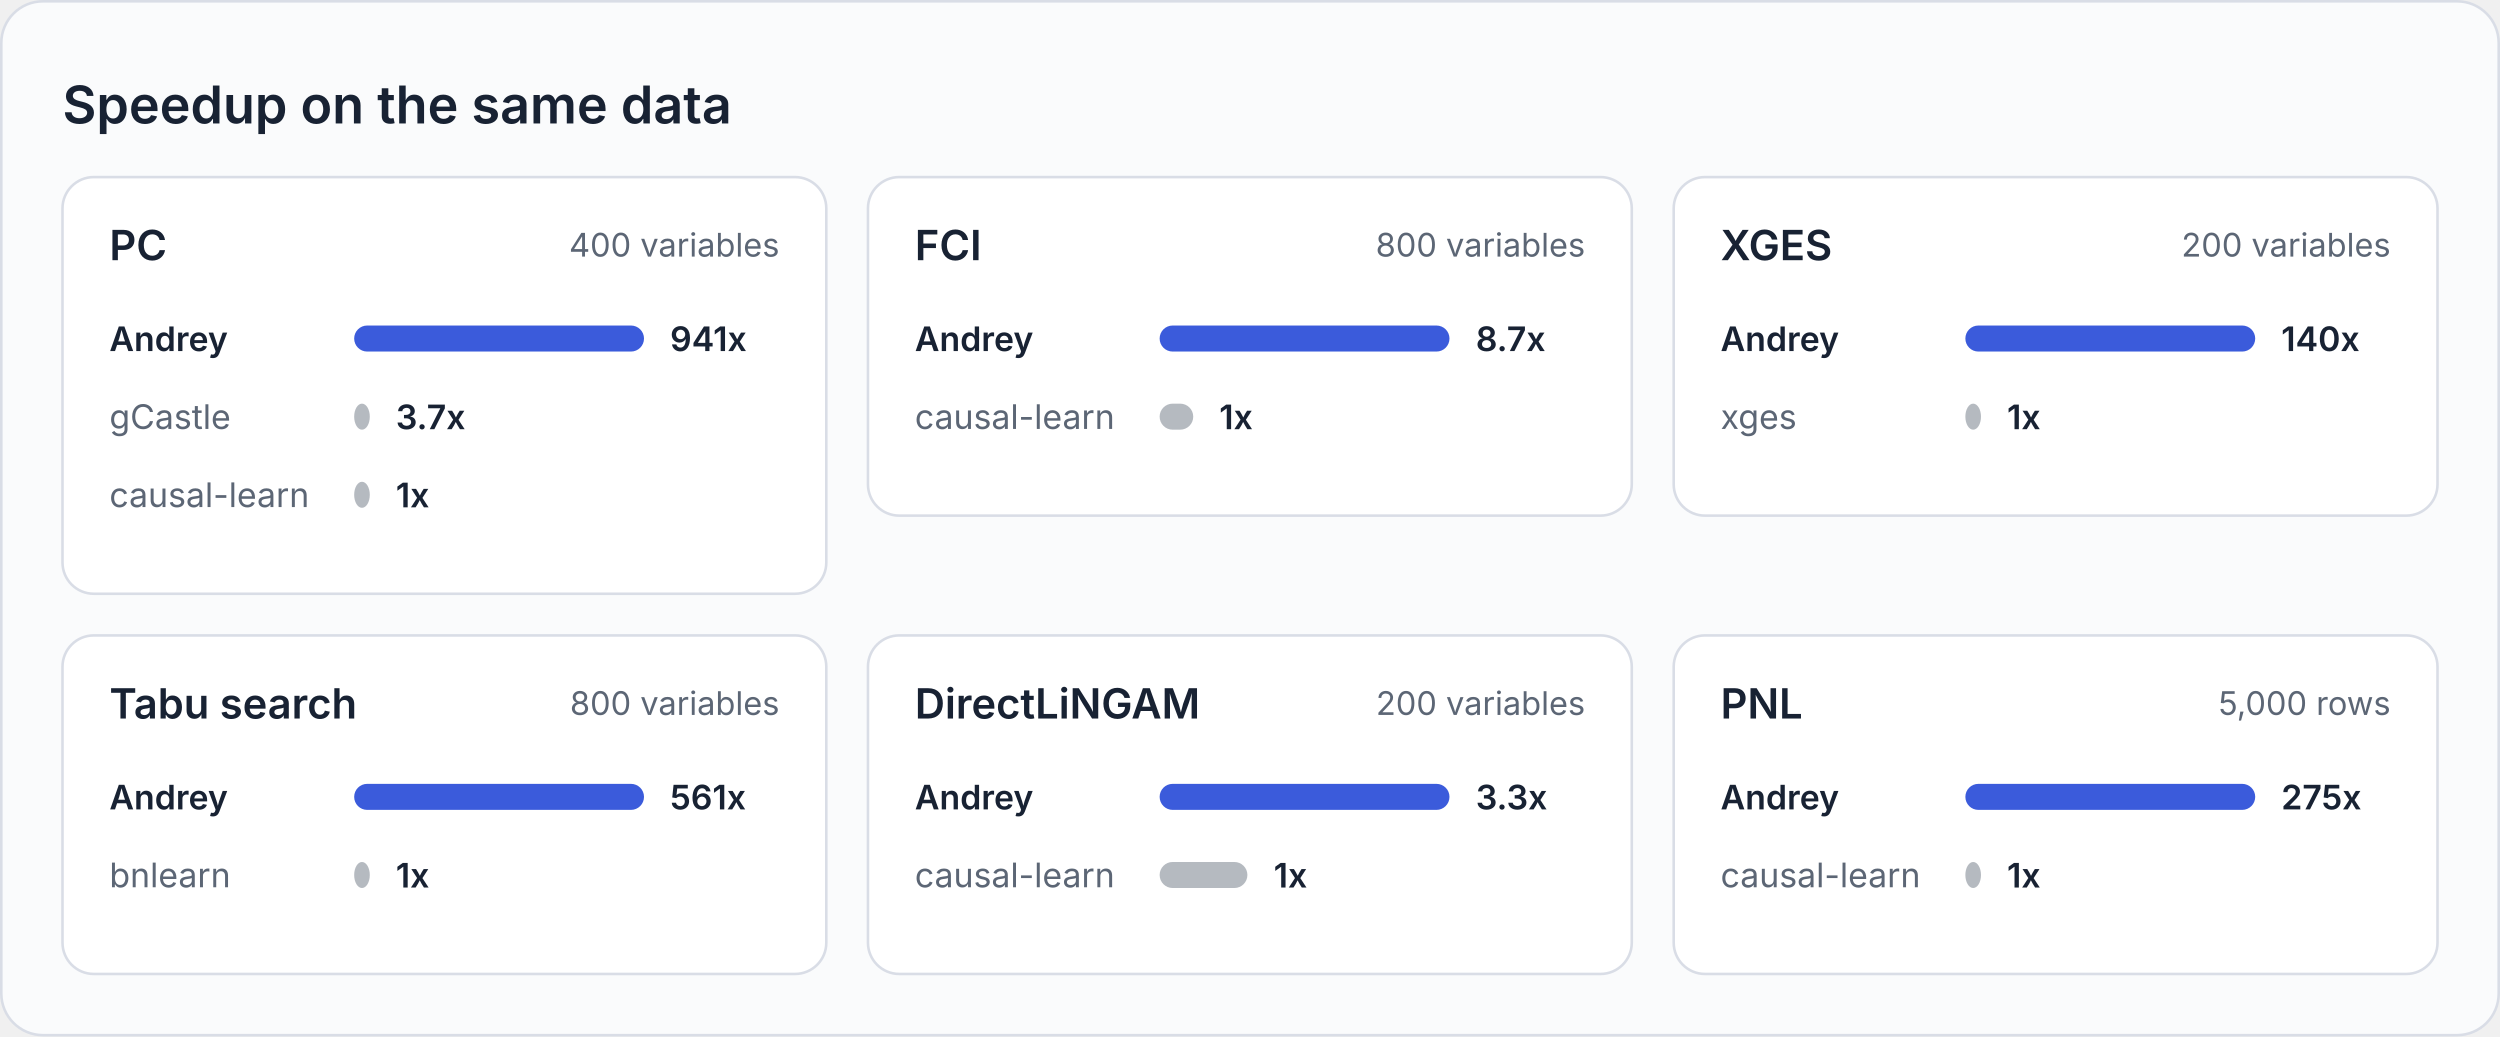
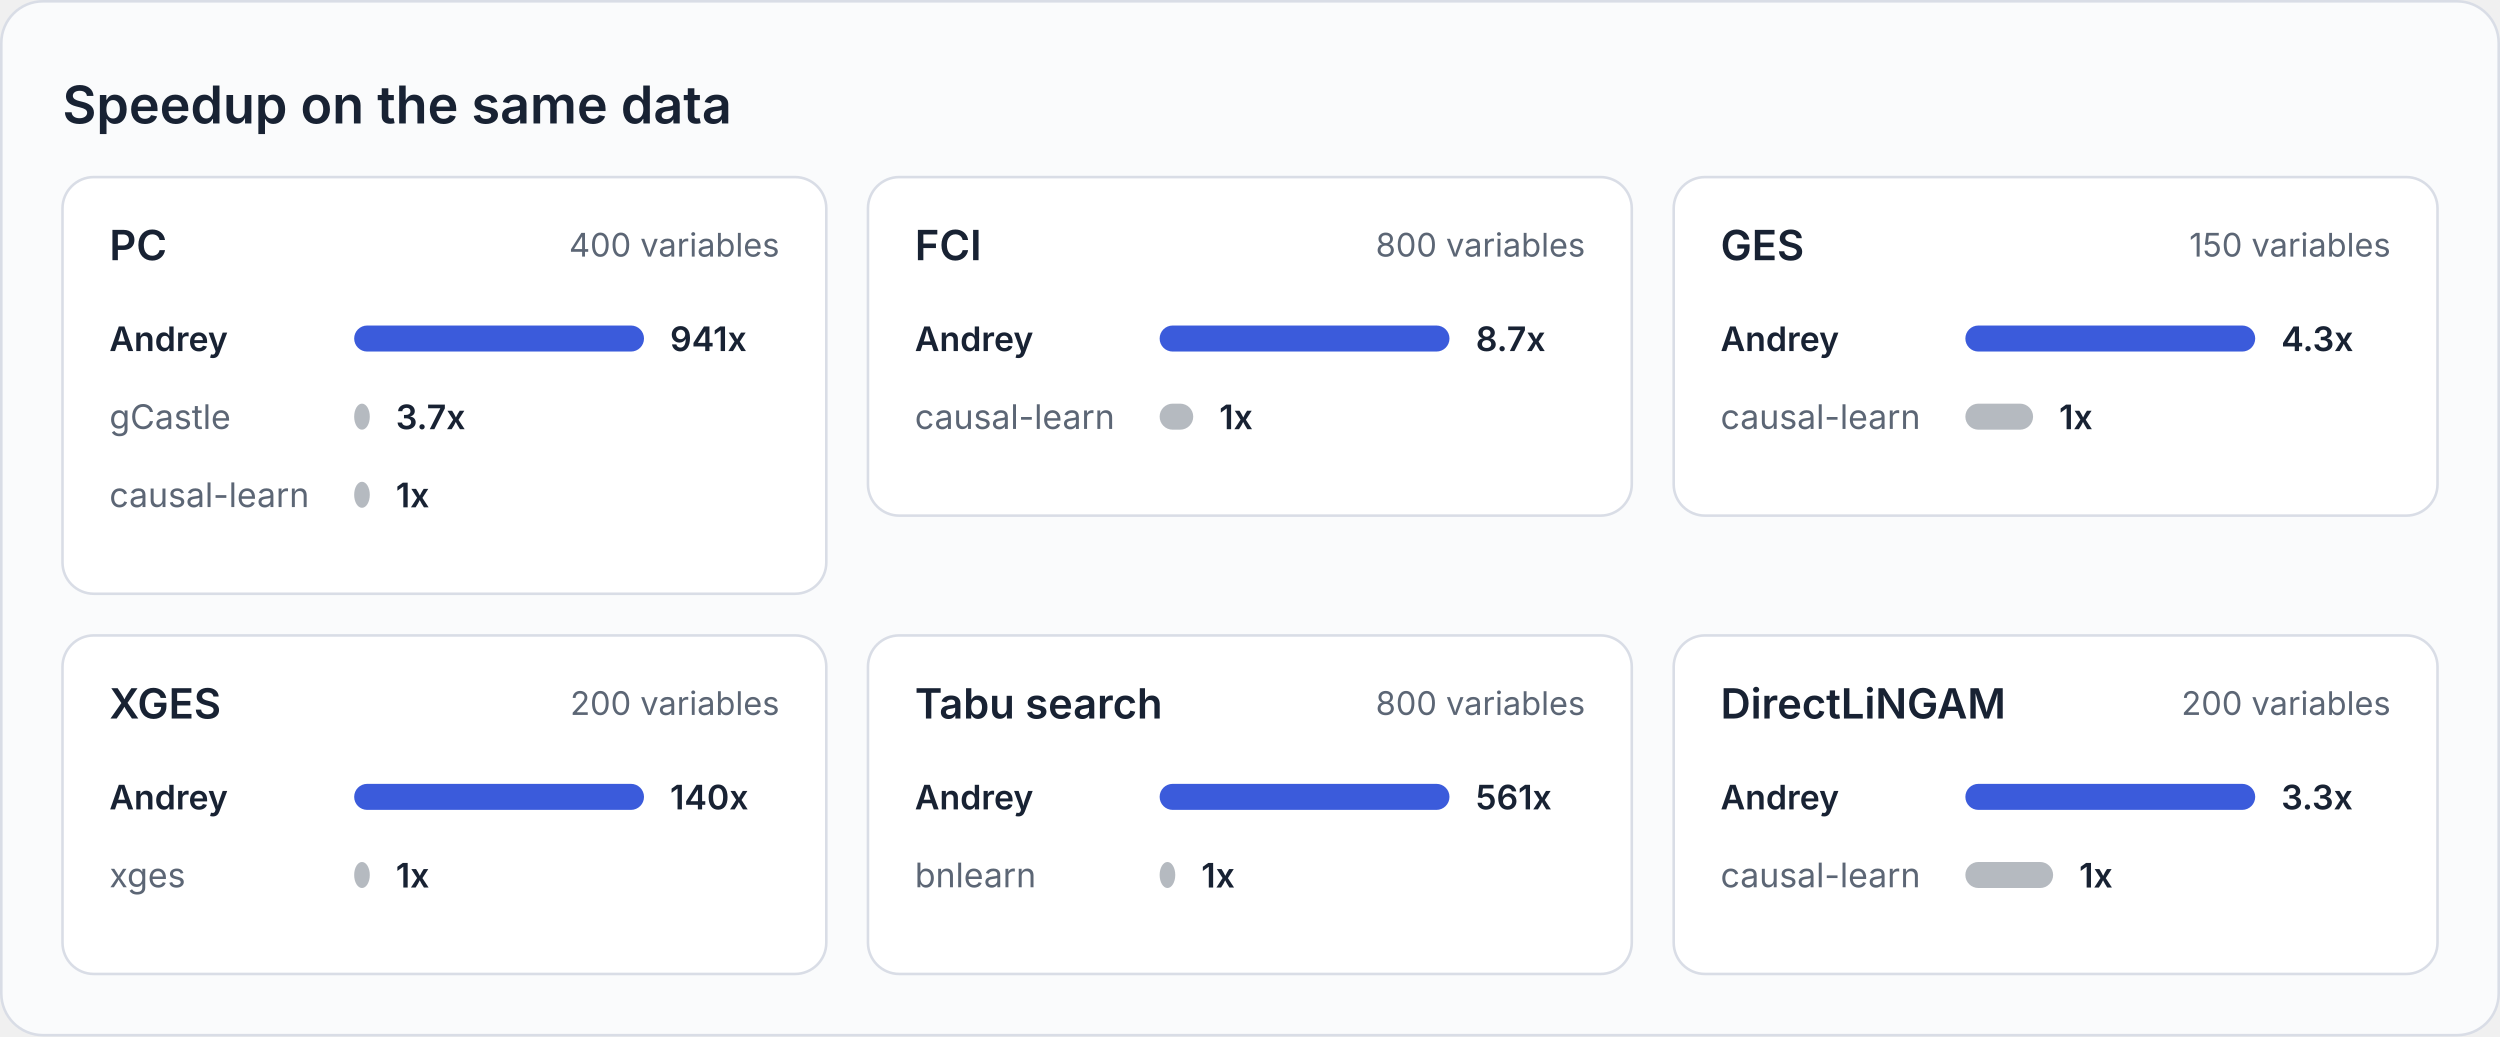
<svg xmlns="http://www.w3.org/2000/svg" width="960" height="398" viewBox="0 0 960 398" font-family="Inter, -apple-system, BlinkMacSystemFont, 'Segoe UI', Helvetica, Arial, sans-serif" role="img" aria-labelledby="chart-title chart-desc">
  <rect x="0.5" y="0.5" width="959" height="397" rx="16" fill="#fafbfc" stroke="#d9dde6" />
  <text x="24.0" y="40.0" font-size="20" font-weight="600" fill="#182233" text-anchor="start" dominant-baseline="middle">Speedup on the same data</text>
  <rect x="24.0" y="68.0" width="293.3" height="160" rx="12" fill="#ffffff" stroke="#d9dde6" />
  <text x="42.0" y="94.0" font-size="16" font-weight="600" fill="#182233" text-anchor="start" dominant-baseline="middle">PC</text>
  <text x="299.3" y="94.0" font-size="12.5" font-weight="400" fill="#5c6675" text-anchor="end" dominant-baseline="middle">400 variables</text>
  <text x="42.0" y="130.0" font-size="13" font-weight="600" fill="#182233" text-anchor="start" dominant-baseline="middle">Andrey</text>
  <rect x="136.0" y="125.0" width="111.3" height="10" rx="5" fill="#3b5bdb" />
  <text x="257.3" y="130.0" font-size="13" font-weight="600" fill="#182233" text-anchor="start" dominant-baseline="middle">941x</text>
  <text x="42.0" y="160.0" font-size="13" font-weight="400" fill="#5c6675" text-anchor="start" dominant-baseline="middle">gCastle</text>
  <rect x="136.0" y="155.0" width="6.0" height="10" rx="5" fill="#5c6675" fill-opacity="0.45" />
  <text x="152.0" y="160.0" font-size="13" font-weight="600" fill="#182233" text-anchor="start" dominant-baseline="middle">3.7x</text>
  <text x="42.0" y="190.0" font-size="13" font-weight="400" fill="#5c6675" text-anchor="start" dominant-baseline="middle">causal-learn</text>
  <rect x="136.0" y="185.0" width="6.0" height="10" rx="5" fill="#5c6675" fill-opacity="0.45" />
  <text x="152.0" y="190.0" font-size="13" font-weight="600" fill="#182233" text-anchor="start" dominant-baseline="middle">1x</text>
  <rect x="333.3" y="68.0" width="293.3" height="130" rx="12" fill="#ffffff" stroke="#d9dde6" />
  <text x="351.3" y="94.0" font-size="16" font-weight="600" fill="#182233" text-anchor="start" dominant-baseline="middle">FCI</text>
  <text x="608.7" y="94.0" font-size="12.5" font-weight="400" fill="#5c6675" text-anchor="end" dominant-baseline="middle">800 variables</text>
  <text x="351.3" y="130.0" font-size="13" font-weight="600" fill="#182233" text-anchor="start" dominant-baseline="middle">Andrey</text>
  <rect x="445.3" y="125.0" width="111.3" height="10" rx="5" fill="#3b5bdb" />
  <text x="566.7" y="130.0" font-size="13" font-weight="600" fill="#182233" text-anchor="start" dominant-baseline="middle">8.7x</text>
  <text x="351.3" y="160.0" font-size="13" font-weight="400" fill="#5c6675" text-anchor="start" dominant-baseline="middle">causal-learn</text>
  <rect x="445.3" y="155.0" width="12.9" height="10" rx="5" fill="#5c6675" fill-opacity="0.45" />
  <text x="468.2" y="160.0" font-size="13" font-weight="600" fill="#182233" text-anchor="start" dominant-baseline="middle">1x</text>
  <rect x="642.7" y="68.0" width="293.3" height="130" rx="12" fill="#ffffff" stroke="#d9dde6" />
-   <text x="660.7" y="94.0" font-size="16" font-weight="600" fill="#182233" text-anchor="start" dominant-baseline="middle">XGES</text>
-   <text x="918.0" y="94.0" font-size="12.5" font-weight="400" fill="#5c6675" text-anchor="end" dominant-baseline="middle">200 variables</text>
+   <text x="660.7" y="94.0" font-size="16" font-weight="600" fill="#182233" text-anchor="start" dominant-baseline="middle">GES</text>
+   <text x="918.0" y="94.0" font-size="12.5" font-weight="400" fill="#5c6675" text-anchor="end" dominant-baseline="middle">150 variables</text>
  <text x="660.7" y="130.0" font-size="13" font-weight="600" fill="#182233" text-anchor="start" dominant-baseline="middle">Andrey</text>
  <rect x="754.7" y="125.0" width="111.3" height="10" rx="5" fill="#3b5bdb" />
-   <text x="876.0" y="130.0" font-size="13" font-weight="600" fill="#182233" text-anchor="start" dominant-baseline="middle">140x</text>
-   <text x="660.7" y="160.0" font-size="13" font-weight="400" fill="#5c6675" text-anchor="start" dominant-baseline="middle">xges</text>
-   <rect x="754.7" y="155.0" width="6.0" height="10" rx="5" fill="#5c6675" fill-opacity="0.45" />
-   <text x="770.7" y="160.0" font-size="13" font-weight="600" fill="#182233" text-anchor="start" dominant-baseline="middle">1x</text>
+   <text x="876.0" y="130.0" font-size="13" font-weight="600" fill="#182233" text-anchor="start" dominant-baseline="middle">4.3x</text>
+   <text x="660.7" y="160.0" font-size="13" font-weight="400" fill="#5c6675" text-anchor="start" dominant-baseline="middle">causal-learn</text>
+   <rect x="754.7" y="155.0" width="26.0" height="10" rx="5" fill="#5c6675" fill-opacity="0.45" />
+   <text x="790.7" y="160.0" font-size="13" font-weight="600" fill="#182233" text-anchor="start" dominant-baseline="middle">1x</text>
  <rect x="24.0" y="244.0" width="293.3" height="130" rx="12" fill="#ffffff" stroke="#d9dde6" />
-   <text x="42.0" y="270.0" font-size="16" font-weight="600" fill="#182233" text-anchor="start" dominant-baseline="middle">Tabu search</text>
-   <text x="299.3" y="270.0" font-size="12.5" font-weight="400" fill="#5c6675" text-anchor="end" dominant-baseline="middle">800 variables</text>
+   <text x="42.0" y="270.0" font-size="16" font-weight="600" fill="#182233" text-anchor="start" dominant-baseline="middle">XGES</text>
+   <text x="299.3" y="270.0" font-size="12.5" font-weight="400" fill="#5c6675" text-anchor="end" dominant-baseline="middle">200 variables</text>
  <text x="42.0" y="306.0" font-size="13" font-weight="600" fill="#182233" text-anchor="start" dominant-baseline="middle">Andrey</text>
  <rect x="136.0" y="301.0" width="111.3" height="10" rx="5" fill="#3b5bdb" />
-   <text x="257.3" y="306.0" font-size="13" font-weight="600" fill="#182233" text-anchor="start" dominant-baseline="middle">561x</text>
-   <text x="42.0" y="336.0" font-size="13" font-weight="400" fill="#5c6675" text-anchor="start" dominant-baseline="middle">bnlearn</text>
+   <text x="257.3" y="306.0" font-size="13" font-weight="600" fill="#182233" text-anchor="start" dominant-baseline="middle">140x</text>
+   <text x="42.0" y="336.0" font-size="13" font-weight="400" fill="#5c6675" text-anchor="start" dominant-baseline="middle">xges</text>
  <rect x="136.0" y="331.0" width="6.0" height="10" rx="5" fill="#5c6675" fill-opacity="0.45" />
  <text x="152.0" y="336.0" font-size="13" font-weight="600" fill="#182233" text-anchor="start" dominant-baseline="middle">1x</text>
  <rect x="333.3" y="244.0" width="293.3" height="130" rx="12" fill="#ffffff" stroke="#d9dde6" />
-   <text x="351.3" y="270.0" font-size="16" font-weight="600" fill="#182233" text-anchor="start" dominant-baseline="middle">DirectLiNGAM</text>
-   <text x="608.7" y="270.0" font-size="12.5" font-weight="400" fill="#5c6675" text-anchor="end" dominant-baseline="middle">200 variables</text>
+   <text x="351.3" y="270.0" font-size="16" font-weight="600" fill="#182233" text-anchor="start" dominant-baseline="middle">Tabu search</text>
+   <text x="608.7" y="270.0" font-size="12.5" font-weight="400" fill="#5c6675" text-anchor="end" dominant-baseline="middle">800 variables</text>
  <text x="351.3" y="306.0" font-size="13" font-weight="600" fill="#182233" text-anchor="start" dominant-baseline="middle">Andrey</text>
  <rect x="445.3" y="301.0" width="111.3" height="10" rx="5" fill="#3b5bdb" />
-   <text x="566.7" y="306.0" font-size="13" font-weight="600" fill="#182233" text-anchor="start" dominant-baseline="middle">3.3x</text>
-   <text x="351.3" y="336.0" font-size="13" font-weight="400" fill="#5c6675" text-anchor="start" dominant-baseline="middle">causal-learn</text>
-   <rect x="445.3" y="331.0" width="33.7" height="10" rx="5" fill="#5c6675" fill-opacity="0.45" />
-   <text x="489.1" y="336.0" font-size="13" font-weight="600" fill="#182233" text-anchor="start" dominant-baseline="middle">1x</text>
+   <text x="566.7" y="306.0" font-size="13" font-weight="600" fill="#182233" text-anchor="start" dominant-baseline="middle">561x</text>
+   <text x="351.3" y="336.0" font-size="13" font-weight="400" fill="#5c6675" text-anchor="start" dominant-baseline="middle">bnlearn</text>
+   <rect x="445.3" y="331.0" width="6.0" height="10" rx="5" fill="#5c6675" fill-opacity="0.45" />
+   <text x="461.3" y="336.0" font-size="13" font-weight="600" fill="#182233" text-anchor="start" dominant-baseline="middle">1x</text>
  <rect x="642.7" y="244.0" width="293.3" height="130" rx="12" fill="#ffffff" stroke="#d9dde6" />
-   <text x="660.7" y="270.0" font-size="16" font-weight="600" fill="#182233" text-anchor="start" dominant-baseline="middle">PNL</text>
-   <text x="918.0" y="270.0" font-size="12.5" font-weight="400" fill="#5c6675" text-anchor="end" dominant-baseline="middle">5,000 rows</text>
+   <text x="660.7" y="270.0" font-size="16" font-weight="600" fill="#182233" text-anchor="start" dominant-baseline="middle">DirectLiNGAM</text>
+   <text x="918.0" y="270.0" font-size="12.5" font-weight="400" fill="#5c6675" text-anchor="end" dominant-baseline="middle">200 variables</text>
  <text x="660.7" y="306.0" font-size="13" font-weight="600" fill="#182233" text-anchor="start" dominant-baseline="middle">Andrey</text>
  <rect x="754.7" y="301.0" width="111.3" height="10" rx="5" fill="#3b5bdb" />
-   <text x="876.0" y="306.0" font-size="13" font-weight="600" fill="#182233" text-anchor="start" dominant-baseline="middle">275x</text>
+   <text x="876.0" y="306.0" font-size="13" font-weight="600" fill="#182233" text-anchor="start" dominant-baseline="middle">3.3x</text>
  <text x="660.7" y="336.0" font-size="13" font-weight="400" fill="#5c6675" text-anchor="start" dominant-baseline="middle">causal-learn</text>
-   <rect x="754.7" y="331.0" width="6.0" height="10" rx="5" fill="#5c6675" fill-opacity="0.45" />
-   <text x="770.7" y="336.0" font-size="13" font-weight="600" fill="#182233" text-anchor="start" dominant-baseline="middle">1x</text>
+   <rect x="754.7" y="331.0" width="33.7" height="10" rx="5" fill="#5c6675" fill-opacity="0.45" />
+   <text x="798.4" y="336.0" font-size="13" font-weight="600" fill="#182233" text-anchor="start" dominant-baseline="middle">1x</text>
</svg>
